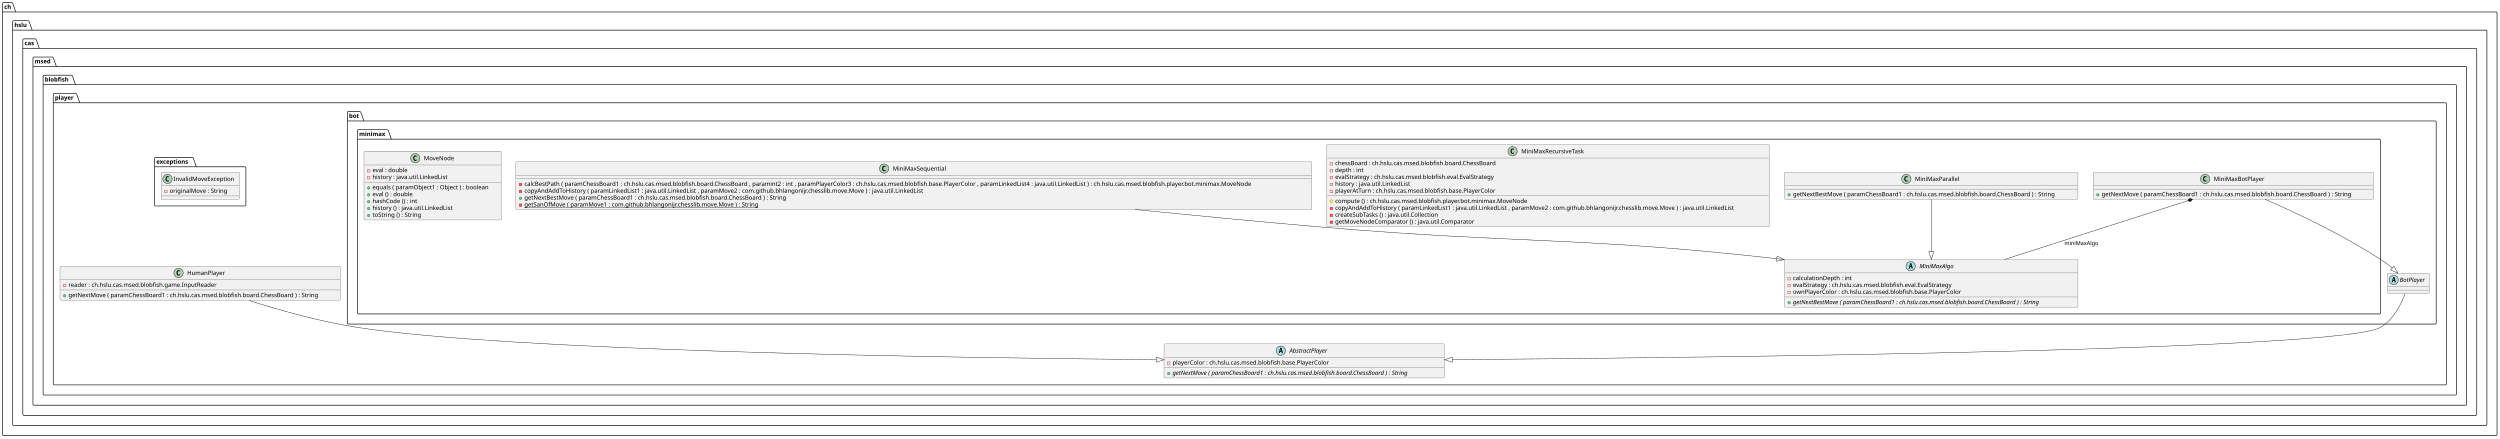
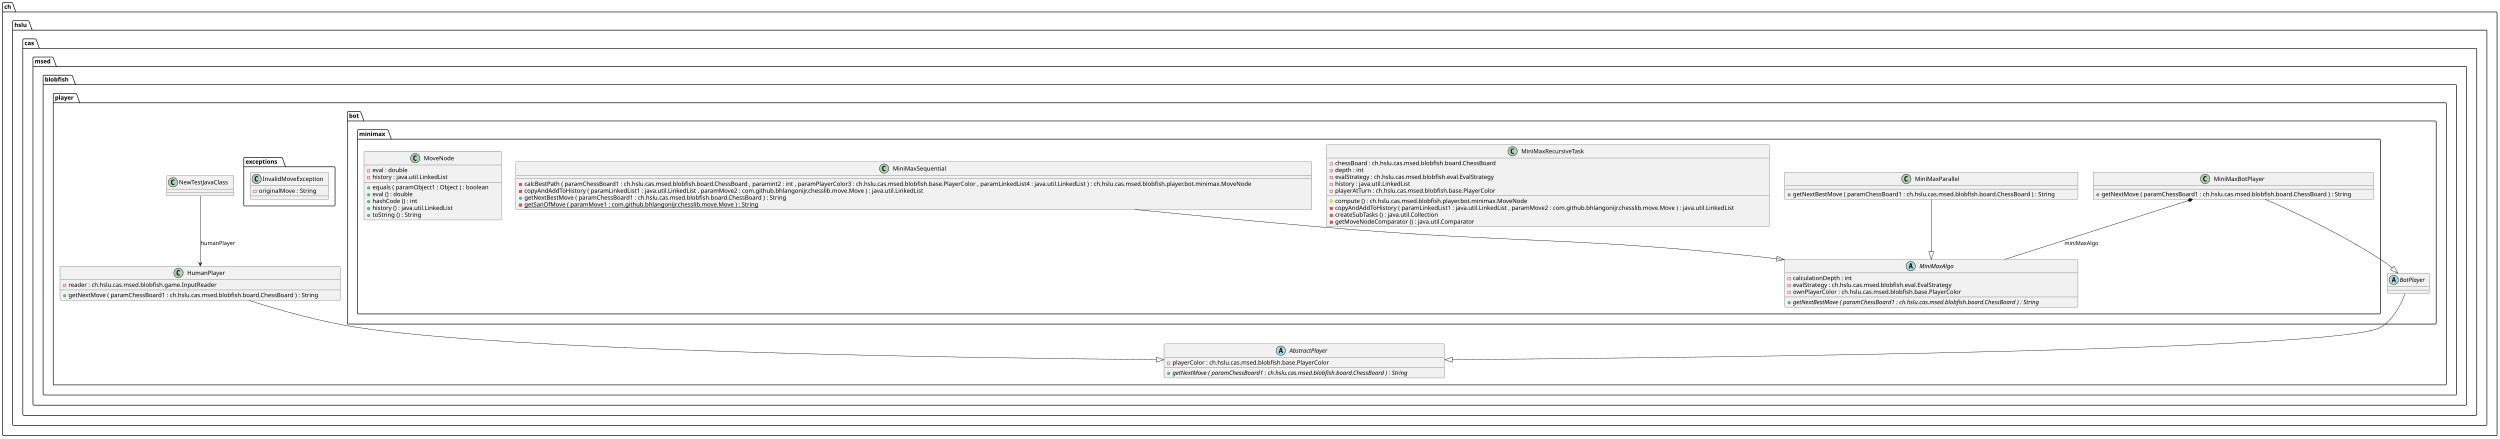
<svg xmlns="http://www.w3.org/2000/svg" contentStyleType="text/css" data-diagram-type="CLASS" height="1038px" preserveAspectRatio="none" style="width:5917px;height:1038px;background:#FFFFFF;" version="1.1" viewBox="0 0 5917 1038" width="5917px" zoomAndPan="magnify">
  <defs />
  <g>
    <g class="cluster" data-entity="ch" data-source-line="2" data-uid="ent0003" id="cluster_ch">
      <path d="M8.5,6 L27.766,6 A3.75,3.75 0 0 1 30.266,8.5 L37.266,28.297 L5907.5,28.297 A2.5,2.5 0 0 1 5910,30.797 L5910,1028.5 A2.5,2.5 0 0 1 5907.5,1031 L8.5,1031 A2.5,2.5 0 0 1 6,1028.5 L6,8.5 A2.5,2.5 0 0 1 8.5,6" fill="none" style="stroke:#000000;stroke-width:1.5;" />
      <line style="stroke:#000000;stroke-width:1.5;" x1="6" x2="37.266" y1="28.297" y2="28.297" />
      <text fill="#000000" font-family="sans-serif" font-size="14" font-weight="bold" lengthAdjust="spacing" textLength="18.266" x="10" y="20.995">ch</text>
    </g>
    <g class="cluster" data-entity="hslu" data-source-line="2" data-uid="ent0004" id="cluster_hslu">
      <path d="M32.5,49 L66.565,49 A3.75,3.75 0 0 1 69.065,51.5 L76.065,71.297 L5883.5,71.297 A2.5,2.5 0 0 1 5886,73.797 L5886,1004.5 A2.5,2.5 0 0 1 5883.5,1007 L32.5,1007 A2.5,2.5 0 0 1 30,1004.5 L30,51.5 A2.5,2.5 0 0 1 32.5,49" fill="none" style="stroke:#000000;stroke-width:1.5;" />
      <line style="stroke:#000000;stroke-width:1.5;" x1="30" x2="76.065" y1="71.297" y2="71.297" />
      <text fill="#000000" font-family="sans-serif" font-size="14" font-weight="bold" lengthAdjust="spacing" textLength="33.065" x="34" y="63.995">hslu</text>
    </g>
    <g class="cluster" data-entity="cas" data-source-line="2" data-uid="ent0005" id="cluster_cas">
      <path d="M56.5,92 L83.579,92 A3.75,3.75 0 0 1 86.079,94.5 L93.079,114.297 L5859.5,114.297 A2.5,2.5 0 0 1 5862,116.797 L5862,980.5 A2.5,2.5 0 0 1 5859.5,983 L56.5,983 A2.5,2.5 0 0 1 54,980.5 L54,94.5 A2.5,2.5 0 0 1 56.5,92" fill="none" style="stroke:#000000;stroke-width:1.5;" />
      <line style="stroke:#000000;stroke-width:1.5;" x1="54" x2="93.079" y1="114.297" y2="114.297" />
      <text fill="#000000" font-family="sans-serif" font-size="14" font-weight="bold" lengthAdjust="spacing" textLength="26.079" x="58" y="106.995">cas</text>
    </g>
    <g class="cluster" data-entity="msed" data-source-line="2" data-uid="ent0006" id="cluster_msed">
      <path d="M80.5,135 L123.938,135 A3.75,3.75 0 0 1 126.438,137.5 L133.438,157.297 L5835.5,157.297 A2.5,2.5 0 0 1 5838,159.797 L5838,956.5 A2.5,2.5 0 0 1 5835.5,959 L80.5,959 A2.5,2.5 0 0 1 78,956.5 L78,137.5 A2.5,2.5 0 0 1 80.5,135" fill="none" style="stroke:#000000;stroke-width:1.5;" />
      <line style="stroke:#000000;stroke-width:1.5;" x1="78" x2="133.438" y1="157.297" y2="157.297" />
      <text fill="#000000" font-family="sans-serif" font-size="14" font-weight="bold" lengthAdjust="spacing" textLength="42.438" x="82" y="149.995">msed</text>
    </g>
    <g class="cluster" data-entity="blobfish" data-source-line="2" data-uid="ent0007" id="cluster_blobfish">
      <path d="M104.5,178 L169.149,178 A3.75,3.75 0 0 1 171.649,180.5 L178.649,200.297 L5811.5,200.297 A2.5,2.5 0 0 1 5814,202.797 L5814,932.5 A2.5,2.5 0 0 1 5811.5,935 L104.5,935 A2.5,2.5 0 0 1 102,932.5 L102,180.5 A2.5,2.5 0 0 1 104.5,178" fill="none" style="stroke:#000000;stroke-width:1.5;" />
      <line style="stroke:#000000;stroke-width:1.5;" x1="102" x2="178.649" y1="200.297" y2="200.297" />
      <text fill="#000000" font-family="sans-serif" font-size="14" font-weight="bold" lengthAdjust="spacing" textLength="63.649" x="106" y="192.995">blobfish</text>
    </g>
    <g class="cluster" data-entity="player" data-source-line="2" data-uid="ent0008" id="cluster_player">
      <path d="M128.5,221 L179.293,221 A3.75,3.75 0 0 1 181.793,223.5 L188.793,243.297 L5787.5,243.297 A2.5,2.5 0 0 1 5790,245.797 L5790,908.5 A2.5,2.5 0 0 1 5787.5,911 L128.5,911 A2.5,2.5 0 0 1 126,908.5 L126,223.5 A2.5,2.5 0 0 1 128.5,221" fill="none" style="stroke:#000000;stroke-width:1.5;" />
      <line style="stroke:#000000;stroke-width:1.5;" x1="126" x2="188.793" y1="243.297" y2="243.297" />
      <text fill="#000000" font-family="sans-serif" font-size="14" font-weight="bold" lengthAdjust="spacing" textLength="49.793" x="130" y="235.995">player</text>
    </g>
-     <g class="cluster" data-entity="bot" data-source-line="14" data-uid="ent0011" id="cluster_bot">
+     <g class="cluster" data-entity="bot" data-source-line="18" data-uid="ent0012" id="cluster_bot">
      <path d="M824.5,264 L851.832,264 A3.75,3.75 0 0 1 854.332,266.5 L861.332,286.297 L5763.5,286.297 A2.5,2.5 0 0 1 5766,288.797 L5766,764.5 A2.5,2.5 0 0 1 5763.5,767 L824.5,767 A2.5,2.5 0 0 1 822,764.5 L822,266.5 A2.5,2.5 0 0 1 824.5,264" fill="none" style="stroke:#000000;stroke-width:1.5;" />
      <line style="stroke:#000000;stroke-width:1.5;" x1="822" x2="861.332" y1="286.297" y2="286.297" />
      <text fill="#000000" font-family="sans-serif" font-size="14" font-weight="bold" lengthAdjust="spacing" textLength="26.332" x="826" y="278.995">bot</text>
    </g>
-     <g class="cluster" data-entity="minimax" data-source-line="18" data-uid="ent0013" id="cluster_minimax">
+     <g class="cluster" data-entity="minimax" data-source-line="22" data-uid="ent0014" id="cluster_minimax">
      <path d="M848.5,307 L916.718,307 A3.75,3.75 0 0 1 919.218,309.5 L926.218,329.297 L5631.5,329.297 A2.5,2.5 0 0 1 5634,331.797 L5634,740.5 A2.5,2.5 0 0 1 5631.5,743 L848.5,743 A2.5,2.5 0 0 1 846,740.5 L846,309.5 A2.5,2.5 0 0 1 848.5,307" fill="none" style="stroke:#000000;stroke-width:1.5;" />
      <line style="stroke:#000000;stroke-width:1.5;" x1="846" x2="926.218" y1="329.297" y2="329.297" />
      <text fill="#000000" font-family="sans-serif" font-size="14" font-weight="bold" lengthAdjust="spacing" textLength="67.218" x="850" y="321.995">minimax</text>
    </g>
-     <g class="cluster" data-entity="exceptions" data-source-line="68" data-uid="ent0020" id="cluster_exceptions">
-       <path d="M368.5,372.5 L455.25,372.5 A3.75,3.75 0 0 1 457.75,375 L464.75,394.797 L579.5,394.797 A2.5,2.5 0 0 1 582,397.297 L582,485 A2.5,2.5 0 0 1 579.5,487.5 L368.5,487.5 A2.5,2.5 0 0 1 366,485 L366,375 A2.5,2.5 0 0 1 368.5,372.5" fill="none" style="stroke:#000000;stroke-width:1.5;" />
-       <line style="stroke:#000000;stroke-width:1.5;" x1="366" x2="464.75" y1="394.797" y2="394.797" />
-       <text fill="#000000" font-family="sans-serif" font-size="14" font-weight="bold" lengthAdjust="spacing" textLength="85.75" x="370" y="387.495">exceptions</text>
+     <g class="cluster" data-entity="exceptions" data-source-line="72" data-uid="ent0021" id="cluster_exceptions">
+       <path d="M579.5,372.5 L666.25,372.5 A3.75,3.75 0 0 1 668.75,375 L675.75,394.797 L790.5,394.797 A2.5,2.5 0 0 1 793,397.297 L793,485 A2.5,2.5 0 0 1 790.5,487.5 L579.5,487.5 A2.5,2.5 0 0 1 577,485 L577,375 A2.5,2.5 0 0 1 579.5,372.5" fill="none" style="stroke:#000000;stroke-width:1.5;" />
+       <line style="stroke:#000000;stroke-width:1.5;" x1="577" x2="675.75" y1="394.797" y2="394.797" />
+       <text fill="#000000" font-family="sans-serif" font-size="14" font-weight="bold" lengthAdjust="spacing" textLength="85.75" x="581" y="387.495">exceptions</text>
    </g>
    <g class="entity" data-entity="AbstractPlayer" data-source-line="2" data-uid="ent0002" id="entity_AbstractPlayer">
      <rect fill="#F1F1F1" height="80.594" rx="2.5" ry="2.5" style="stroke:#181818;stroke-width:0.5;" width="663.602" x="2755" y="814" />
      <ellipse cx="3031.384" cy="830" fill="#A9DCDF" rx="11" ry="11" style="stroke:#181818;stroke-width:1;" />
      <path d="M3031.493,825.344 L3030.337,830.422 L3032.665,830.422 L3031.493,825.344 Z M3030.009,823.109 L3032.993,823.109 L3036.352,835.5 L3033.899,835.5 L3033.134,832.438 L3029.852,832.438 L3029.102,835.5 L3026.665,835.5 L3030.009,823.109 Z " fill="#000000" />
      <text fill="#000000" font-family="sans-serif" font-size="14" font-style="italic" lengthAdjust="spacing" textLength="102.334" x="3051.884" y="834.847">AbstractPlayer</text>
      <line style="stroke:#181818;stroke-width:0.5;" x1="2756" x2="3417.602" y1="846" y2="846" />
      <rect fill="none" height="6" style="stroke:#C82930;stroke-width:1;" width="6" x="2763" y="856.648" />
      <text fill="#000000" font-family="sans-serif" font-size="14" lengthAdjust="spacing" textLength="397.086" x="2775" y="862.995">playerColor : ch.hslu.cas.msed.blobfish.base.PlayerColor</text>
      <line style="stroke:#181818;stroke-width:0.5;" x1="2756" x2="3417.602" y1="870.297" y2="870.297" />
      <ellipse cx="2766" cy="883.945" fill="#84BE84" rx="3" ry="3" style="stroke:#038048;stroke-width:1;" />
      <text fill="#000000" font-family="sans-serif" font-size="14" font-style="italic" lengthAdjust="spacing" textLength="637.602" x="2775" y="887.292">getNextMove ( paramChessBoard1 : ch.hslu.cas.msed.blobfish.board.ChessBoard ) : String</text>
    </g>
    <g class="entity" data-entity="HumanPlayer" data-source-line="8" data-uid="ent0009" id="entity_HumanPlayer">
      <rect fill="#F1F1F1" height="80.594" rx="2.5" ry="2.5" style="stroke:#181818;stroke-width:0.5;" width="663.602" x="142" y="630" />
      <ellipse cx="422.523" cy="646" fill="#ADD1B2" rx="11" ry="11" style="stroke:#181818;stroke-width:1;" />
      <path d="M425.492,651.641 Q424.914,651.938 424.273,652.078 Q423.632,652.234 422.929,652.234 Q420.429,652.234 419.101,650.594 Q417.789,648.938 417.789,645.812 Q417.789,642.688 419.101,641.031 Q420.429,639.375 422.929,639.375 Q423.632,639.375 424.273,639.531 Q424.929,639.688 425.492,639.984 L425.492,642.703 Q424.867,642.125 424.273,641.859 Q423.679,641.578 423.054,641.578 Q421.71,641.578 421.023,642.656 Q420.335,643.719 420.335,645.812 Q420.335,647.906 421.023,648.984 Q421.71,650.047 423.054,650.047 Q423.679,650.047 424.273,649.781 Q424.867,649.5 425.492,648.922 L425.492,651.641 Z " fill="#000000" />
      <text fill="#000000" font-family="sans-serif" font-size="14" lengthAdjust="spacing" textLength="94.056" x="443.023" y="650.847">HumanPlayer</text>
      <line style="stroke:#181818;stroke-width:0.5;" x1="143" x2="804.602" y1="662" y2="662" />
      <rect fill="none" height="6" style="stroke:#C82930;stroke-width:1;" width="6" x="150" y="672.648" />
      <text fill="#000000" font-family="sans-serif" font-size="14" lengthAdjust="spacing" textLength="375.382" x="162" y="678.995">reader : ch.hslu.cas.msed.blobfish.game.InputReader</text>
      <line style="stroke:#181818;stroke-width:0.5;" x1="143" x2="804.602" y1="686.297" y2="686.297" />
      <ellipse cx="153" cy="699.945" fill="#84BE84" rx="3" ry="3" style="stroke:#038048;stroke-width:1;" />
      <text fill="#000000" font-family="sans-serif" font-size="14" lengthAdjust="spacing" textLength="637.602" x="162" y="703.292">getNextMove ( paramChessBoard1 : ch.hslu.cas.msed.blobfish.board.ChessBoard ) : String</text>
    </g>
-     <g class="entity" data-entity="BotPlayer" data-source-line="14" data-uid="ent0010" id="entity_BotPlayer">
+     <g class="entity" data-entity="NewTestJavaClass" data-source-line="14" data-uid="ent0010" id="entity_NewTestJavaClass">
+       <rect fill="#F1F1F1" height="48" rx="2.5" ry="2.5" style="stroke:#181818;stroke-width:0.5;" width="158.889" x="394.5" y="415.5" />
+       <ellipse cx="409.5" cy="431.5" fill="#ADD1B2" rx="11" ry="11" style="stroke:#181818;stroke-width:1;" />
+       <path d="M412.469,437.141 Q411.891,437.438 411.25,437.578 Q410.609,437.734 409.906,437.734 Q407.406,437.734 406.078,436.094 Q404.766,434.438 404.766,431.312 Q404.766,428.188 406.078,426.531 Q407.406,424.875 409.906,424.875 Q410.609,424.875 411.25,425.031 Q411.906,425.188 412.469,425.484 L412.469,428.203 Q411.844,427.625 411.25,427.359 Q410.656,427.078 410.031,427.078 Q408.688,427.078 408,428.156 Q407.312,429.219 407.312,431.312 Q407.312,433.406 408,434.484 Q408.688,435.547 410.031,435.547 Q410.656,435.547 411.25,435.281 Q411.844,435 412.469,434.422 L412.469,437.141 Z " fill="#000000" />
+       <text fill="#000000" font-family="sans-serif" font-size="14" lengthAdjust="spacing" textLength="126.889" x="423.5" y="436.347">NewTestJavaClass</text>
+       <line style="stroke:#181818;stroke-width:0.5;" x1="395.5" x2="552.389" y1="447.5" y2="447.5" />
+       <line style="stroke:#181818;stroke-width:0.5;" x1="395.5" x2="552.389" y1="455.5" y2="455.5" />
+     </g>
+     <g class="entity" data-entity="BotPlayer" data-source-line="18" data-uid="ent0011" id="entity_BotPlayer">
      <rect fill="#F1F1F1" height="48" rx="2.5" ry="2.5" style="stroke:#181818;stroke-width:0.5;" width="99.225" x="5650.5" y="646.5" />
      <ellipse cx="5665.5" cy="662.5" fill="#A9DCDF" rx="11" ry="11" style="stroke:#181818;stroke-width:1;" />
      <path d="M5665.609,657.844 L5664.453,662.922 L5666.781,662.922 L5665.609,657.844 Z M5664.125,655.609 L5667.109,655.609 L5670.469,668 L5668.016,668 L5667.25,664.938 L5663.969,664.938 L5663.219,668 L5660.781,668 L5664.125,655.609 Z " fill="#000000" />
      <text fill="#000000" font-family="sans-serif" font-size="14" font-style="italic" lengthAdjust="spacing" textLength="67.225" x="5679.5" y="667.347">BotPlayer</text>
      <line style="stroke:#181818;stroke-width:0.5;" x1="5651.5" x2="5748.725" y1="678.5" y2="678.5" />
      <line style="stroke:#181818;stroke-width:0.5;" x1="5651.5" x2="5748.725" y1="686.5" y2="686.5" />
    </g>
-     <g class="entity" data-entity="MiniMaxAlgo" data-source-line="18" data-uid="ent0012" id="entity_MiniMaxAlgo">
+     <g class="entity" data-entity="MiniMaxAlgo" data-source-line="22" data-uid="ent0013" id="entity_MiniMaxAlgo">
      <rect fill="#F1F1F1" height="113.188" rx="2.5" ry="2.5" style="stroke:#181818;stroke-width:0.5;" width="694.602" x="4223.5" y="614" />
      <ellipse cx="4522.254" cy="630" fill="#A9DCDF" rx="11" ry="11" style="stroke:#181818;stroke-width:1;" />
      <path d="M4522.364,625.344 L4521.208,630.422 L4523.536,630.422 L4522.364,625.344 Z M4520.879,623.109 L4523.864,623.109 L4527.223,635.5 L4524.77,635.5 L4524.004,632.438 L4520.723,632.438 L4519.973,635.5 L4517.536,635.5 L4520.879,623.109 Z " fill="#000000" />
      <text fill="#000000" font-family="sans-serif" font-size="14" font-style="italic" lengthAdjust="spacing" textLength="88.594" x="4542.754" y="634.847">MiniMaxAlgo</text>
      <line style="stroke:#181818;stroke-width:0.5;" x1="4224.5" x2="4917.102" y1="646" y2="646" />
      <rect fill="none" height="6" style="stroke:#C82930;stroke-width:1;" width="6" x="4231.5" y="656.648" />
      <text fill="#000000" font-family="sans-serif" font-size="14" lengthAdjust="spacing" textLength="150.534" x="4243.5" y="662.995">calculationDepth : int</text>
      <rect fill="none" height="6" style="stroke:#C82930;stroke-width:1;" width="6" x="4231.5" y="672.945" />
      <text fill="#000000" font-family="sans-serif" font-size="14" lengthAdjust="spacing" textLength="411.339" x="4243.5" y="679.292">evalStrategy : ch.hslu.cas.msed.blobfish.eval.EvalStrategy</text>
      <rect fill="none" height="6" style="stroke:#C82930;stroke-width:1;" width="6" x="4231.5" y="689.242" />
      <text fill="#000000" font-family="sans-serif" font-size="14" lengthAdjust="spacing" textLength="425.53" x="4243.5" y="695.589">ownPlayerColor : ch.hslu.cas.msed.blobfish.base.PlayerColor</text>
      <line style="stroke:#181818;stroke-width:0.5;" x1="4224.5" x2="4917.102" y1="702.891" y2="702.891" />
      <ellipse cx="4234.5" cy="716.539" fill="#84BE84" rx="3" ry="3" style="stroke:#038048;stroke-width:1;" />
      <text fill="#000000" font-family="sans-serif" font-size="14" font-style="italic" lengthAdjust="spacing" textLength="668.602" x="4243.5" y="719.886">getNextBestMove ( paramChessBoard1 : ch.hslu.cas.msed.blobfish.board.ChessBoard ) : String</text>
    </g>
-     <g class="entity" data-entity="MiniMaxBotPlayer" data-source-line="26" data-uid="ent0014" id="entity_MiniMaxBotPlayer">
+     <g class="entity" data-entity="MiniMaxBotPlayer" data-source-line="30" data-uid="ent0015" id="entity_MiniMaxBotPlayer">
      <rect fill="#F1F1F1" height="64.297" rx="2.5" ry="2.5" style="stroke:#181818;stroke-width:0.5;" width="663.602" x="4954" y="407.5" />
      <ellipse cx="5219.101" cy="423.5" fill="#ADD1B2" rx="11" ry="11" style="stroke:#181818;stroke-width:1;" />
      <path d="M5222.07,429.141 Q5221.492,429.438 5220.851,429.578 Q5220.21,429.734 5219.507,429.734 Q5217.007,429.734 5215.679,428.094 Q5214.367,426.438 5214.367,423.312 Q5214.367,420.188 5215.679,418.531 Q5217.007,416.875 5219.507,416.875 Q5220.21,416.875 5220.851,417.031 Q5221.507,417.188 5222.07,417.484 L5222.07,420.203 Q5221.445,419.625 5220.851,419.359 Q5220.257,419.078 5219.632,419.078 Q5218.289,419.078 5217.601,420.156 Q5216.914,421.219 5216.914,423.312 Q5216.914,425.406 5217.601,426.484 Q5218.289,427.547 5219.632,427.547 Q5220.257,427.547 5220.851,427.281 Q5221.445,427 5222.07,426.422 L5222.07,429.141 Z " fill="#000000" />
      <text fill="#000000" font-family="sans-serif" font-size="14" lengthAdjust="spacing" textLength="124.899" x="5239.601" y="428.347">MiniMaxBotPlayer</text>
      <line style="stroke:#181818;stroke-width:0.5;" x1="4955" x2="5616.602" y1="439.5" y2="439.5" />
      <line style="stroke:#181818;stroke-width:0.5;" x1="4955" x2="5616.602" y1="447.5" y2="447.5" />
      <ellipse cx="4965" cy="461.148" fill="#84BE84" rx="3" ry="3" style="stroke:#038048;stroke-width:1;" />
      <text fill="#000000" font-family="sans-serif" font-size="14" lengthAdjust="spacing" textLength="637.602" x="4974" y="464.495">getNextMove ( paramChessBoard1 : ch.hslu.cas.msed.blobfish.board.ChessBoard ) : String</text>
    </g>
-     <g class="entity" data-entity="MiniMaxParallel" data-source-line="31" data-uid="ent0015" id="entity_MiniMaxParallel">
+     <g class="entity" data-entity="MiniMaxParallel" data-source-line="35" data-uid="ent0016" id="entity_MiniMaxParallel">
      <rect fill="#F1F1F1" height="64.297" rx="2.5" ry="2.5" style="stroke:#181818;stroke-width:0.5;" width="694.602" x="4223.5" y="407.5" />
      <ellipse cx="4511.895" cy="423.5" fill="#ADD1B2" rx="11" ry="11" style="stroke:#181818;stroke-width:1;" />
      <path d="M4514.863,429.141 Q4514.285,429.438 4513.645,429.578 Q4513.004,429.734 4512.301,429.734 Q4509.801,429.734 4508.473,428.094 Q4507.16,426.438 4507.16,423.312 Q4507.16,420.188 4508.473,418.531 Q4509.801,416.875 4512.301,416.875 Q4513.004,416.875 4513.645,417.031 Q4514.301,417.188 4514.863,417.484 L4514.863,420.203 Q4514.238,419.625 4513.645,419.359 Q4513.051,419.078 4512.426,419.078 Q4511.082,419.078 4510.395,420.156 Q4509.707,421.219 4509.707,423.312 Q4509.707,425.406 4510.395,426.484 Q4511.082,427.547 4512.426,427.547 Q4513.051,427.547 4513.645,427.281 Q4514.238,427 4514.863,426.422 L4514.863,429.141 Z " fill="#000000" />
      <text fill="#000000" font-family="sans-serif" font-size="14" lengthAdjust="spacing" textLength="109.314" x="4532.395" y="428.347">MiniMaxParallel</text>
      <line style="stroke:#181818;stroke-width:0.5;" x1="4224.5" x2="4917.102" y1="439.5" y2="439.5" />
      <line style="stroke:#181818;stroke-width:0.5;" x1="4224.5" x2="4917.102" y1="447.5" y2="447.5" />
      <ellipse cx="4234.5" cy="461.148" fill="#84BE84" rx="3" ry="3" style="stroke:#038048;stroke-width:1;" />
      <text fill="#000000" font-family="sans-serif" font-size="14" lengthAdjust="spacing" textLength="668.602" x="4243.5" y="464.495">getNextBestMove ( paramChessBoard1 : ch.hslu.cas.msed.blobfish.board.ChessBoard ) : String</text>
    </g>
-     <g class="entity" data-entity="MiniMaxRecursiveTask" data-source-line="36" data-uid="ent0016" id="entity_MiniMaxRecursiveTask">
+     <g class="entity" data-entity="MiniMaxRecursiveTask" data-source-line="40" data-uid="ent0017" id="entity_MiniMaxRecursiveTask">
      <rect fill="#F1F1F1" height="194.672" rx="2.5" ry="2.5" style="stroke:#181818;stroke-width:0.5;" width="1047.528" x="3140" y="342" />
      <ellipse cx="3580.036" cy="358" fill="#ADD1B2" rx="11" ry="11" style="stroke:#181818;stroke-width:1;" />
      <path d="M3583.005,363.641 Q3582.427,363.938 3581.786,364.078 Q3581.146,364.234 3580.442,364.234 Q3577.942,364.234 3576.614,362.594 Q3575.302,360.938 3575.302,357.812 Q3575.302,354.688 3576.614,353.031 Q3577.942,351.375 3580.442,351.375 Q3581.146,351.375 3581.786,351.531 Q3582.442,351.688 3583.005,351.984 L3583.005,354.703 Q3582.38,354.125 3581.786,353.859 Q3581.192,353.578 3580.567,353.578 Q3579.224,353.578 3578.536,354.656 Q3577.849,355.719 3577.849,357.812 Q3577.849,359.906 3578.536,360.984 Q3579.224,362.047 3580.567,362.047 Q3581.192,362.047 3581.786,361.781 Q3582.38,361.5 3583.005,360.922 L3583.005,363.641 Z " fill="#000000" />
      <text fill="#000000" font-family="sans-serif" font-size="14" lengthAdjust="spacing" textLength="158.956" x="3600.536" y="362.847">MiniMaxRecursiveTask</text>
      <line style="stroke:#181818;stroke-width:0.5;" x1="3141" x2="4186.528" y1="374" y2="374" />
      <rect fill="none" height="6" style="stroke:#C82930;stroke-width:1;" width="6" x="3148" y="384.648" />
      <text fill="#000000" font-family="sans-serif" font-size="14" lengthAdjust="spacing" textLength="408.112" x="3160" y="390.995">chessBoard : ch.hslu.cas.msed.blobfish.board.ChessBoard</text>
      <rect fill="none" height="6" style="stroke:#C82930;stroke-width:1;" width="6" x="3148" y="400.945" />
      <text fill="#000000" font-family="sans-serif" font-size="14" lengthAdjust="spacing" textLength="72.618" x="3160" y="407.292">depth : int</text>
      <rect fill="none" height="6" style="stroke:#C82930;stroke-width:1;" width="6" x="3148" y="417.242" />
      <text fill="#000000" font-family="sans-serif" font-size="14" lengthAdjust="spacing" textLength="411.339" x="3160" y="423.589">evalStrategy : ch.hslu.cas.msed.blobfish.eval.EvalStrategy</text>
      <rect fill="none" height="6" style="stroke:#C82930;stroke-width:1;" width="6" x="3148" y="433.539" />
      <text fill="#000000" font-family="sans-serif" font-size="14" lengthAdjust="spacing" textLength="192.787" x="3160" y="439.886">history : java.util.LinkedList</text>
      <rect fill="none" height="6" style="stroke:#C82930;stroke-width:1;" width="6" x="3148" y="449.836" />
      <text fill="#000000" font-family="sans-serif" font-size="14" lengthAdjust="spacing" textLength="407.654" x="3160" y="456.183">playerAtTurn : ch.hslu.cas.msed.blobfish.base.PlayerColor</text>
      <line style="stroke:#181818;stroke-width:0.5;" x1="3141" x2="4186.528" y1="463.484" y2="463.484" />
      <polygon fill="#FFFF44" points="3151,472.133,3155,476.133,3151,480.133,3147,476.133" style="stroke:#B38D22;stroke-width:1;" />
      <text fill="#000000" font-family="sans-serif" font-size="14" lengthAdjust="spacing" textLength="490.896" x="3160" y="480.479">compute () : ch.hslu.cas.msed.blobfish.player.bot.minimax.MoveNode</text>
      <rect fill="#F24D5C" height="6" style="stroke:#C82930;stroke-width:1;" width="6" x="3148" y="490.43" />
      <text fill="#000000" font-family="sans-serif" font-size="14" lengthAdjust="spacing" textLength="1021.528" x="3160" y="496.776">copyAndAddToHistory ( paramLinkedList1 : java.util.LinkedList , paramMove2 : com.github.bhlangonijr.chesslib.move.Move ) : java.util.LinkedList</text>
      <rect fill="#F24D5C" height="6" style="stroke:#C82930;stroke-width:1;" width="6" x="3148" y="506.727" />
      <text fill="#000000" font-family="sans-serif" font-size="14" lengthAdjust="spacing" textLength="269.835" x="3160" y="513.073">createSubTasks () : java.util.Collection</text>
      <rect fill="#F24D5C" height="6" style="stroke:#C82930;stroke-width:1;" width="6" x="3148" y="523.023" />
      <text fill="#000000" font-family="sans-serif" font-size="14" lengthAdjust="spacing" textLength="353.616" x="3160" y="529.37">getMoveNodeComparator () : java.util.Comparator</text>
    </g>
-     <g class="entity" data-entity="MiniMaxSequential" data-source-line="49" data-uid="ent0017" id="entity_MiniMaxSequential">
+     <g class="entity" data-entity="MiniMaxSequential" data-source-line="53" data-uid="ent0018" id="entity_MiniMaxSequential">
      <rect fill="#F1F1F1" height="113.188" rx="2.5" ry="2.5" style="stroke:#181818;stroke-width:0.5;" width="1883.946" x="1221" y="383" />
      <ellipse cx="2092.589" cy="399" fill="#ADD1B2" rx="11" ry="11" style="stroke:#181818;stroke-width:1;" />
      <path d="M2095.558,404.641 Q2094.979,404.938 2094.339,405.078 Q2093.698,405.234 2092.995,405.234 Q2090.495,405.234 2089.167,403.594 Q2087.854,401.938 2087.854,398.812 Q2087.854,395.688 2089.167,394.031 Q2090.495,392.375 2092.995,392.375 Q2093.698,392.375 2094.339,392.531 Q2094.995,392.688 2095.558,392.984 L2095.558,395.703 Q2094.933,395.125 2094.339,394.859 Q2093.745,394.578 2093.12,394.578 Q2091.776,394.578 2091.089,395.656 Q2090.401,396.719 2090.401,398.812 Q2090.401,400.906 2091.089,401.984 Q2091.776,403.047 2093.12,403.047 Q2093.745,403.047 2094.339,402.781 Q2094.933,402.5 2095.558,401.922 L2095.558,404.641 Z " fill="#000000" />
      <text fill="#000000" font-family="sans-serif" font-size="14" lengthAdjust="spacing" textLength="132.269" x="2113.089" y="403.847">MiniMaxSequential</text>
      <line style="stroke:#181818;stroke-width:0.5;" x1="1222" x2="3103.946" y1="415" y2="415" />
      <line style="stroke:#181818;stroke-width:0.5;" x1="1222" x2="3103.946" y1="423" y2="423" />
      <rect fill="#F24D5C" height="6" style="stroke:#C82930;stroke-width:1;" width="6" x="1229" y="433.648" />
      <text fill="#000000" font-family="sans-serif" font-size="14" lengthAdjust="spacing" textLength="1857.946" x="1241" y="439.995">calcBestPath ( paramChessBoard1 : ch.hslu.cas.msed.blobfish.board.ChessBoard , paramint2 : int , paramPlayerColor3 : ch.hslu.cas.msed.blobfish.base.PlayerColor , paramLinkedList4 : java.util.LinkedList ) : ch.hslu.cas.msed.blobfish.player.bot.minimax.MoveNode</text>
      <rect fill="#F24D5C" height="6" style="stroke:#C82930;stroke-width:1;" width="6" x="1229" y="449.945" />
      <text fill="#000000" font-family="sans-serif" font-size="14" lengthAdjust="spacing" textLength="1021.528" x="1241" y="456.292">copyAndAddToHistory ( paramLinkedList1 : java.util.LinkedList , paramMove2 : com.github.bhlangonijr.chesslib.move.Move ) : java.util.LinkedList</text>
      <ellipse cx="1232" cy="469.242" fill="#84BE84" rx="3" ry="3" style="stroke:#038048;stroke-width:1;" />
      <text fill="#000000" font-family="sans-serif" font-size="14" lengthAdjust="spacing" textLength="668.602" x="1241" y="472.589">getNextBestMove ( paramChessBoard1 : ch.hslu.cas.msed.blobfish.board.ChessBoard ) : String</text>
      <rect fill="#F24D5C" height="6" style="stroke:#C82930;stroke-width:1;" width="6" x="1229" y="482.539" />
      <text fill="#000000" font-family="sans-serif" font-size="14" lengthAdjust="spacing" text-decoration="underline" textLength="597.092" x="1241" y="488.886">getSanOfMove ( paramMove1 : com.github.bhlangonijr.chesslib.move.Move ) : String</text>
    </g>
-     <g class="entity" data-entity="MoveNode" data-source-line="57" data-uid="ent0018" id="entity_MoveNode">
+     <g class="entity" data-entity="MoveNode" data-source-line="61" data-uid="ent0019" id="entity_MoveNode">
      <rect fill="#F1F1F1" height="162.078" rx="2.5" ry="2.5" style="stroke:#181818;stroke-width:0.5;" width="325.154" x="861.5" y="358.5" />
      <ellipse cx="982.787" cy="374.5" fill="#ADD1B2" rx="11" ry="11" style="stroke:#181818;stroke-width:1;" />
      <path d="M985.755,380.141 Q985.177,380.438 984.537,380.578 Q983.896,380.734 983.193,380.734 Q980.693,380.734 979.365,379.094 Q978.052,377.438 978.052,374.312 Q978.052,371.188 979.365,369.531 Q980.693,367.875 983.193,367.875 Q983.896,367.875 984.537,368.031 Q985.193,368.188 985.755,368.484 L985.755,371.203 Q985.13,370.625 984.537,370.359 Q983.943,370.078 983.318,370.078 Q981.974,370.078 981.287,371.156 Q980.599,372.219 980.599,374.312 Q980.599,376.406 981.287,377.484 Q981.974,378.547 983.318,378.547 Q983.943,378.547 984.537,378.281 Q985.13,378 985.755,377.422 L985.755,380.141 Z " fill="#000000" />
      <text fill="#000000" font-family="sans-serif" font-size="14" lengthAdjust="spacing" textLength="74.081" x="1003.287" y="379.347">MoveNode</text>
      <line style="stroke:#181818;stroke-width:0.5;" x1="862.5" x2="1185.654" y1="390.5" y2="390.5" />
      <rect fill="none" height="6" style="stroke:#C82930;stroke-width:1;" width="6" x="869.5" y="401.148" />
      <text fill="#000000" font-family="sans-serif" font-size="14" lengthAdjust="spacing" textLength="90.699" x="881.5" y="407.495">eval : double</text>
      <rect fill="none" height="6" style="stroke:#C82930;stroke-width:1;" width="6" x="869.5" y="417.445" />
      <text fill="#000000" font-family="sans-serif" font-size="14" lengthAdjust="spacing" textLength="192.787" x="881.5" y="423.792">history : java.util.LinkedList</text>
      <line style="stroke:#181818;stroke-width:0.5;" x1="862.5" x2="1185.654" y1="431.094" y2="431.094" />
      <ellipse cx="872.5" cy="444.742" fill="#84BE84" rx="3" ry="3" style="stroke:#038048;stroke-width:1;" />
      <text fill="#000000" font-family="sans-serif" font-size="14" lengthAdjust="spacing" textLength="299.154" x="881.5" y="448.089">equals ( paramObject1 : Object ) : boolean</text>
      <ellipse cx="872.5" cy="461.039" fill="#84BE84" rx="3" ry="3" style="stroke:#038048;stroke-width:1;" />
      <text fill="#000000" font-family="sans-serif" font-size="14" lengthAdjust="spacing" textLength="106.073" x="881.5" y="464.386">eval () : double</text>
      <ellipse cx="872.5" cy="477.336" fill="#84BE84" rx="3" ry="3" style="stroke:#038048;stroke-width:1;" />
      <text fill="#000000" font-family="sans-serif" font-size="14" lengthAdjust="spacing" textLength="116.703" x="881.5" y="480.683">hashCode () : int</text>
      <ellipse cx="872.5" cy="493.633" fill="#84BE84" rx="3" ry="3" style="stroke:#038048;stroke-width:1;" />
      <text fill="#000000" font-family="sans-serif" font-size="14" lengthAdjust="spacing" textLength="208.161" x="881.5" y="496.979">history () : java.util.LinkedList</text>
      <ellipse cx="872.5" cy="509.93" fill="#84BE84" rx="3" ry="3" style="stroke:#038048;stroke-width:1;" />
      <text fill="#000000" font-family="sans-serif" font-size="14" lengthAdjust="spacing" textLength="126.608" x="881.5" y="513.276">toString () : String</text>
    </g>
-     <g class="entity" data-entity="InvalidMoveException" data-source-line="68" data-uid="ent0019" id="entity_InvalidMoveException">
-       <rect fill="#F1F1F1" height="64.297" rx="2.5" ry="2.5" style="stroke:#181818;stroke-width:0.5;" width="185.221" x="381.5" y="407.5" />
-       <ellipse cx="396.5" cy="423.5" fill="#ADD1B2" rx="11" ry="11" style="stroke:#181818;stroke-width:1;" />
-       <path d="M399.469,429.141 Q398.891,429.438 398.25,429.578 Q397.609,429.734 396.906,429.734 Q394.406,429.734 393.078,428.094 Q391.766,426.438 391.766,423.312 Q391.766,420.188 393.078,418.531 Q394.406,416.875 396.906,416.875 Q397.609,416.875 398.25,417.031 Q398.906,417.188 399.469,417.484 L399.469,420.203 Q398.844,419.625 398.25,419.359 Q397.656,419.078 397.031,419.078 Q395.688,419.078 395,420.156 Q394.312,421.219 394.312,423.312 Q394.312,425.406 395,426.484 Q395.688,427.547 397.031,427.547 Q397.656,427.547 398.25,427.281 Q398.844,427 399.469,426.422 L399.469,429.141 Z " fill="#000000" />
-       <text fill="#000000" font-family="sans-serif" font-size="14" lengthAdjust="spacing" textLength="153.221" x="410.5" y="428.347">InvalidMoveException</text>
-       <line style="stroke:#181818;stroke-width:0.5;" x1="382.5" x2="565.721" y1="439.5" y2="439.5" />
-       <rect fill="none" height="6" style="stroke:#C82930;stroke-width:1;" width="6" x="389.5" y="450.148" />
-       <text fill="#000000" font-family="sans-serif" font-size="14" lengthAdjust="spacing" textLength="145.27" x="401.5" y="456.495">originalMove : String</text>
-       <line style="stroke:#181818;stroke-width:0.5;" x1="382.5" x2="565.721" y1="463.797" y2="463.797" />
-     </g>
-     <g class="link" data-entity-1="HumanPlayer" data-entity-2="AbstractPlayer" data-source-line="75" data-uid="lnk21" id="link_HumanPlayer_AbstractPlayer">
-       <path codeLine="75" d="M588.91,711.06 C661.65,734.2 758.22,761.45 846,775 C1203.51,830.2 2204.971,846.456 2736.881,851.316" fill="none" id="HumanPlayer-to-AbstractPlayer" style="stroke:#181818;stroke-width:1;" />
+     <g class="entity" data-entity="InvalidMoveException" data-source-line="72" data-uid="ent0020" id="entity_InvalidMoveException">
+       <rect fill="#F1F1F1" height="64.297" rx="2.5" ry="2.5" style="stroke:#181818;stroke-width:0.5;" width="185.221" x="592.5" y="407.5" />
+       <ellipse cx="607.5" cy="423.5" fill="#ADD1B2" rx="11" ry="11" style="stroke:#181818;stroke-width:1;" />
+       <path d="M610.469,429.141 Q609.891,429.438 609.25,429.578 Q608.609,429.734 607.906,429.734 Q605.406,429.734 604.078,428.094 Q602.766,426.438 602.766,423.312 Q602.766,420.188 604.078,418.531 Q605.406,416.875 607.906,416.875 Q608.609,416.875 609.25,417.031 Q609.906,417.188 610.469,417.484 L610.469,420.203 Q609.844,419.625 609.25,419.359 Q608.656,419.078 608.031,419.078 Q606.688,419.078 606,420.156 Q605.312,421.219 605.312,423.312 Q605.312,425.406 606,426.484 Q606.688,427.547 608.031,427.547 Q608.656,427.547 609.25,427.281 Q609.844,427 610.469,426.422 L610.469,429.141 Z " fill="#000000" />
+       <text fill="#000000" font-family="sans-serif" font-size="14" lengthAdjust="spacing" textLength="153.221" x="621.5" y="428.347">InvalidMoveException</text>
+       <line style="stroke:#181818;stroke-width:0.5;" x1="593.5" x2="776.721" y1="439.5" y2="439.5" />
+       <rect fill="none" height="6" style="stroke:#C82930;stroke-width:1;" width="6" x="600.5" y="450.148" />
+       <text fill="#000000" font-family="sans-serif" font-size="14" lengthAdjust="spacing" textLength="145.27" x="612.5" y="456.495">originalMove : String</text>
+       <line style="stroke:#181818;stroke-width:0.5;" x1="593.5" x2="776.721" y1="463.797" y2="463.797" />
+     </g>
+     <g class="link" data-entity-1="HumanPlayer" data-entity-2="AbstractPlayer" data-source-line="79" data-uid="lnk22" id="link_HumanPlayer_AbstractPlayer">
+       <path codeLine="79" d="M588.91,711.06 C661.65,734.2 758.22,761.45 846,775 C1203.51,830.2 2204.971,846.456 2736.881,851.316" fill="none" id="HumanPlayer-to-AbstractPlayer" style="stroke:#181818;stroke-width:1;" />
      <polygon fill="none" points="2754.88,851.48,2736.936,845.316,2736.826,857.315,2754.88,851.48" style="stroke:#181818;stroke-width:1;" />
    </g>
-     <g class="link" data-entity-1="BotPlayer" data-entity-2="AbstractPlayer" data-source-line="76" data-uid="lnk22" id="link_BotPlayer_AbstractPlayer">
-       <path codeLine="76" d="M5692.5,694.85 C5683.15,719.65 5664.57,757.62 5634,775 C5539.48,828.74 4105.609,846.099 3437.22,851.319" fill="none" id="BotPlayer-to-AbstractPlayer" style="stroke:#181818;stroke-width:1;" />
+     <g class="link" data-entity-1="NewTestJavaClass" data-entity-2="HumanPlayer" data-source-line="80" data-uid="lnk23" id="link_NewTestJavaClass_HumanPlayer">
+       <path codeLine="80" d="M474,463.72 C474,502.72 474,575.82 474,623.79" fill="none" id="NewTestJavaClass-to-HumanPlayer" style="stroke:#181818;stroke-width:1;" />
+       <polygon fill="#181818" points="474,629.79,478,620.79,474,624.79,470,620.79,474,629.79" style="stroke:#181818;stroke-width:1;" />
+       <text fill="#000000" font-family="sans-serif" font-size="13" lengthAdjust="spacing" textLength="85.801" x="475" y="580.067">humanPlayer</text>
+     </g>
+     <g class="link" data-entity-1="BotPlayer" data-entity-2="AbstractPlayer" data-source-line="81" data-uid="lnk24" id="link_BotPlayer_AbstractPlayer">
+       <path codeLine="81" d="M5692.5,694.85 C5683.15,719.65 5664.57,757.62 5634,775 C5539.48,828.74 4105.609,846.099 3437.22,851.319" fill="none" id="BotPlayer-to-AbstractPlayer" style="stroke:#181818;stroke-width:1;" />
      <polygon fill="none" points="3419.22,851.46,3437.266,857.319,3437.173,845.32,3419.22,851.46" style="stroke:#181818;stroke-width:1;" />
    </g>
-     <g class="link" data-entity-1="MiniMaxBotPlayer" data-entity-2="MiniMaxAlgo" data-source-line="77" data-uid="lnk23" id="link_MiniMaxBotPlayer_MiniMaxAlgo">
-       <path codeLine="77" d="M5177.772,475.161 C5063.892,511.641 4884.1,569.22 4744.43,613.95" fill="none" id="MiniMaxBotPlayer-backto-MiniMaxAlgo" style="stroke:#181818;stroke-width:1;" />
+     <g class="link" data-entity-1="MiniMaxBotPlayer" data-entity-2="MiniMaxAlgo" data-source-line="82" data-uid="lnk25" id="link_MiniMaxBotPlayer_MiniMaxAlgo">
+       <path codeLine="82" d="M5177.772,475.161 C5063.892,511.641 4884.1,569.22 4744.43,613.95" fill="none" id="MiniMaxBotPlayer-backto-MiniMaxAlgo" style="stroke:#181818;stroke-width:1;" />
      <polygon fill="#181818" points="5189.2,471.5,5182.266,469.521,5177.772,475.161,5184.706,477.14,5189.2,471.5" style="stroke:#181818;stroke-width:1;" />
      <text fill="#000000" font-family="sans-serif" font-size="13" lengthAdjust="spacing" textLength="83.713" x="4886" y="580.067">miniMaxAlgo</text>
    </g>
-     <g class="link" data-entity-1="MiniMaxBotPlayer" data-entity-2="BotPlayer" data-source-line="78" data-uid="lnk24" id="link_MiniMaxBotPlayer_BotPlayer">
-       <path codeLine="78" d="M5360.75,471.58 C5433.17,503.1 5544.83,555.47 5634,614 C5648.52,623.53 5649.949,623.893 5661.919,634.483" fill="none" id="MiniMaxBotPlayer-to-BotPlayer" style="stroke:#181818;stroke-width:1;" />
+     <g class="link" data-entity-1="MiniMaxBotPlayer" data-entity-2="BotPlayer" data-source-line="83" data-uid="lnk26" id="link_MiniMaxBotPlayer_BotPlayer">
+       <path codeLine="83" d="M5360.75,471.58 C5433.17,503.1 5544.83,555.47 5634,614 C5648.52,623.53 5649.949,623.893 5661.919,634.483" fill="none" id="MiniMaxBotPlayer-to-BotPlayer" style="stroke:#181818;stroke-width:1;" />
      <polygon fill="none" points="5675.4,646.41,5665.894,629.989,5657.943,638.977,5675.4,646.41" style="stroke:#181818;stroke-width:1;" />
    </g>
-     <g class="link" data-entity-1="MiniMaxParallel" data-entity-2="MiniMaxAlgo" data-source-line="79" data-uid="lnk25" id="link_MiniMaxParallel_MiniMaxAlgo">
-       <path codeLine="79" d="M4571,471.86 C4571,508.36 4571,551.33 4571,595.91" fill="none" id="MiniMaxParallel-to-MiniMaxAlgo" style="stroke:#181818;stroke-width:1;" />
+     <g class="link" data-entity-1="MiniMaxParallel" data-entity-2="MiniMaxAlgo" data-source-line="84" data-uid="lnk27" id="link_MiniMaxParallel_MiniMaxAlgo">
+       <path codeLine="84" d="M4571,471.86 C4571,508.36 4571,551.33 4571,595.91" fill="none" id="MiniMaxParallel-to-MiniMaxAlgo" style="stroke:#181818;stroke-width:1;" />
      <polygon fill="none" points="4571,613.91,4577,595.91,4565,595.91,4571,613.91" style="stroke:#181818;stroke-width:1;" />
    </g>
-     <g class="link" data-entity-1="MiniMaxSequential" data-entity-2="MiniMaxAlgo" data-source-line="80" data-uid="lnk26" id="link_MiniMaxSequential_MiniMaxAlgo">
-       <path codeLine="80" d="M2686.51,496.01 C2828.09,510.23 2981.34,524.91 3123,537 C3609.99,578.56 3734.39,558.67 4220,614 C4221.07,614.12 4204.262,612.244 4205.332,612.364" fill="none" id="MiniMaxSequential-to-MiniMaxAlgo" style="stroke:#181818;stroke-width:1;" />
+     <g class="link" data-entity-1="MiniMaxSequential" data-entity-2="MiniMaxAlgo" data-source-line="85" data-uid="lnk28" id="link_MiniMaxSequential_MiniMaxAlgo">
+       <path codeLine="85" d="M2686.51,496.01 C2828.09,510.23 2981.34,524.91 3123,537 C3609.99,578.56 3734.39,558.67 4220,614 C4221.07,614.12 4204.262,612.244 4205.332,612.364" fill="none" id="MiniMaxSequential-to-MiniMaxAlgo" style="stroke:#181818;stroke-width:1;" />
      <polygon fill="none" points="4223.22,614.37,4206.001,606.401,4204.663,618.327,4223.22,614.37" style="stroke:#181818;stroke-width:1;" />
    </g>
  </g>
</svg>
